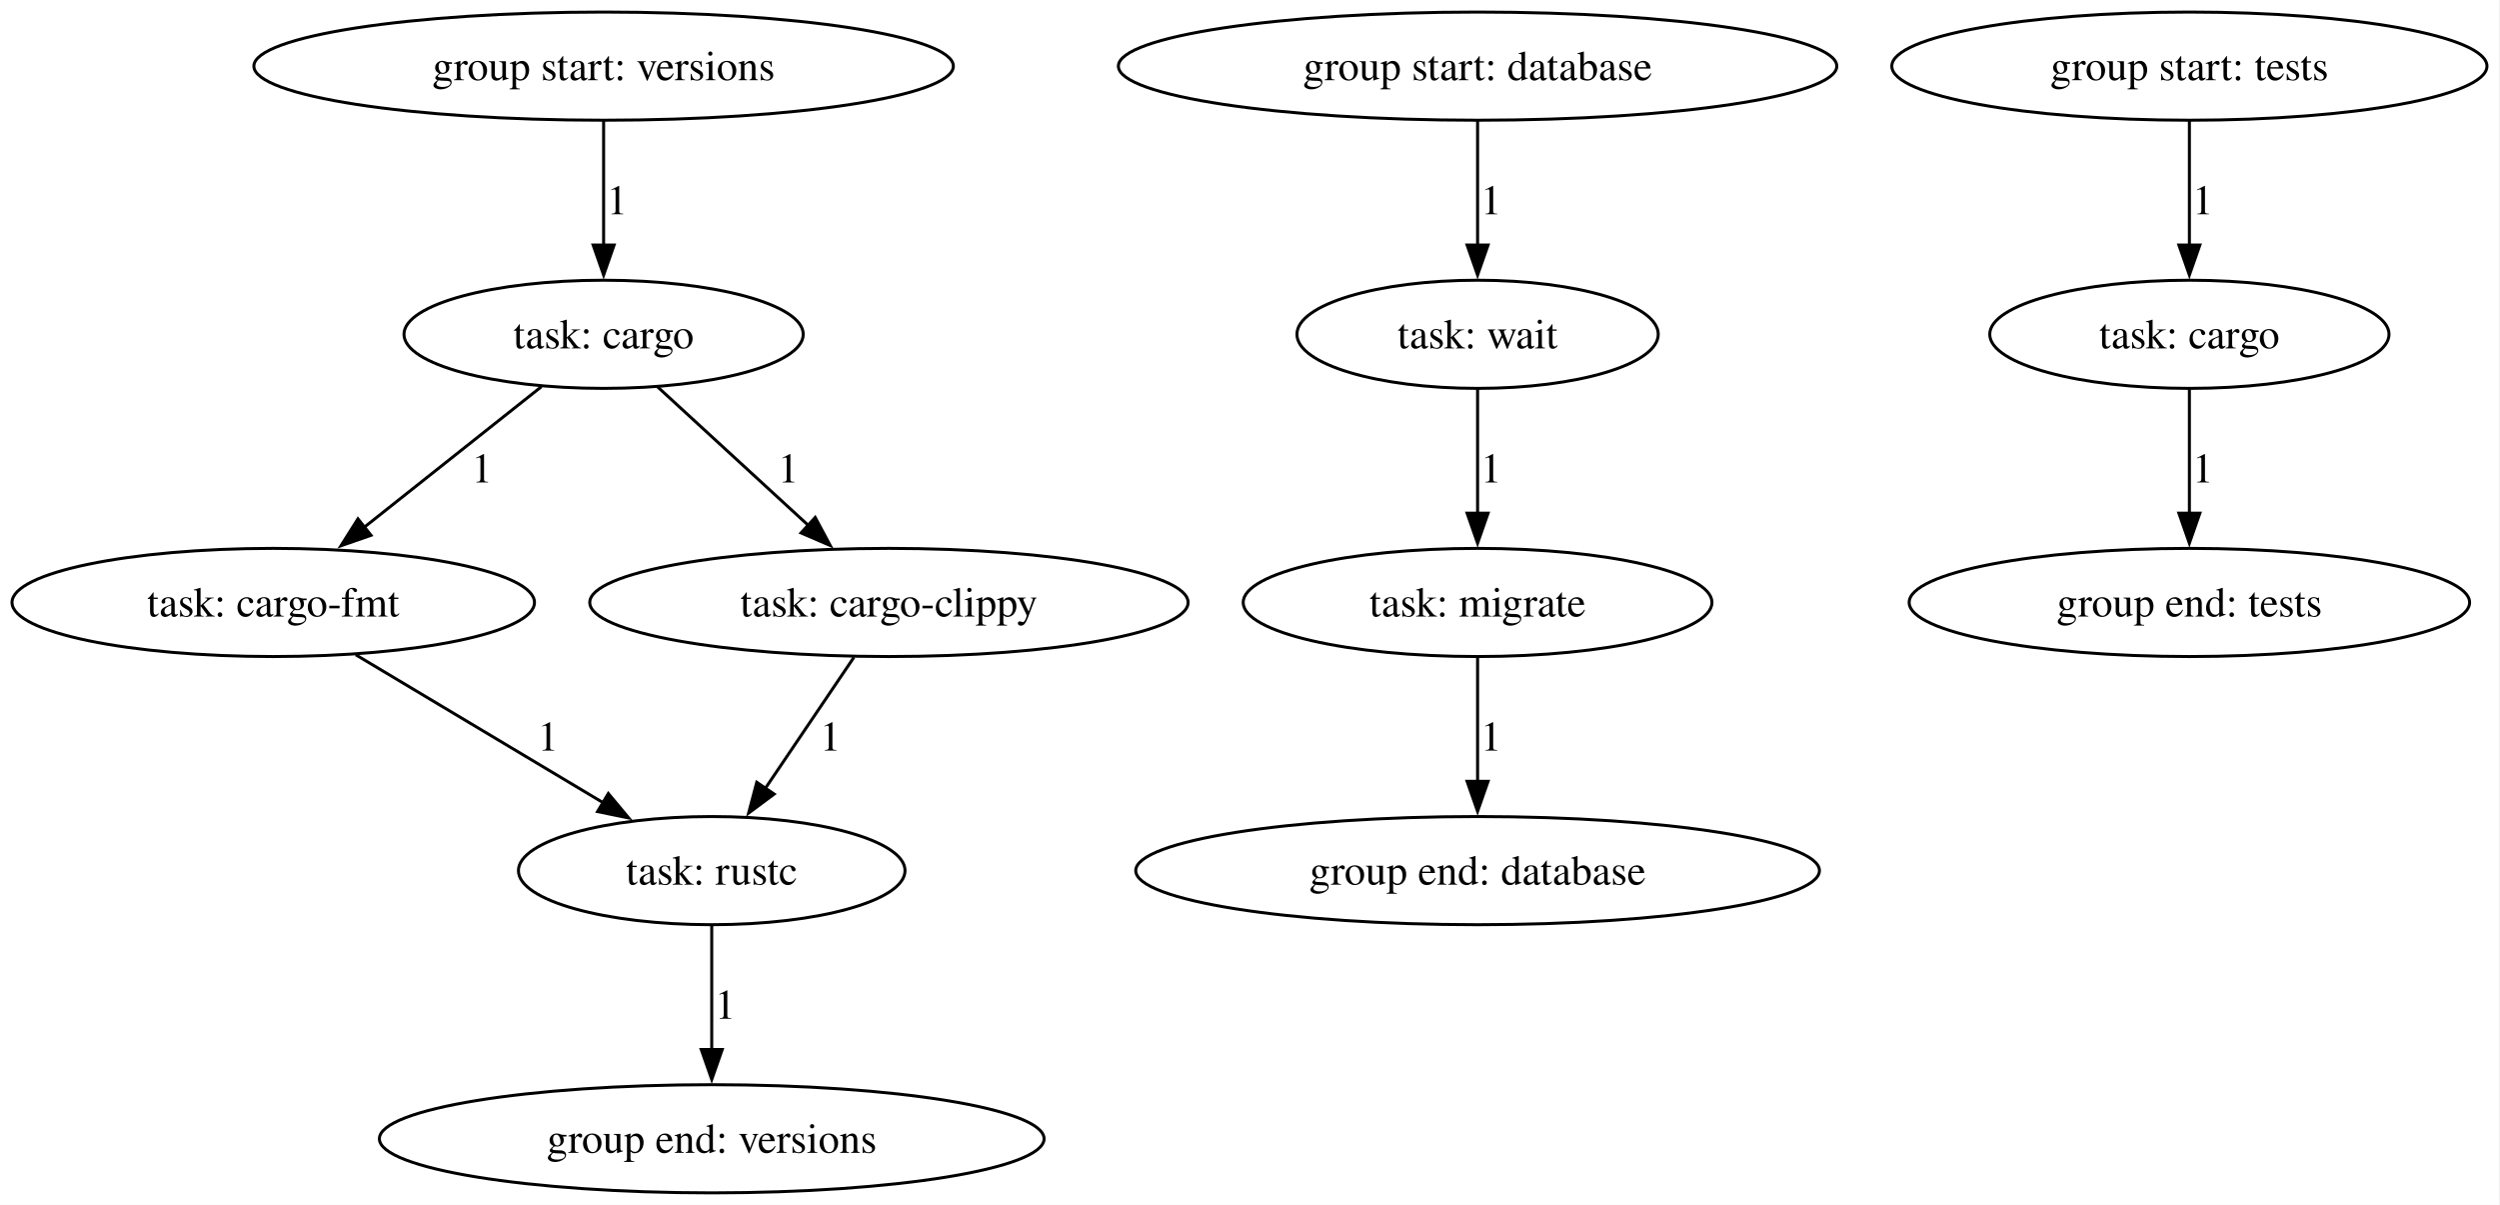
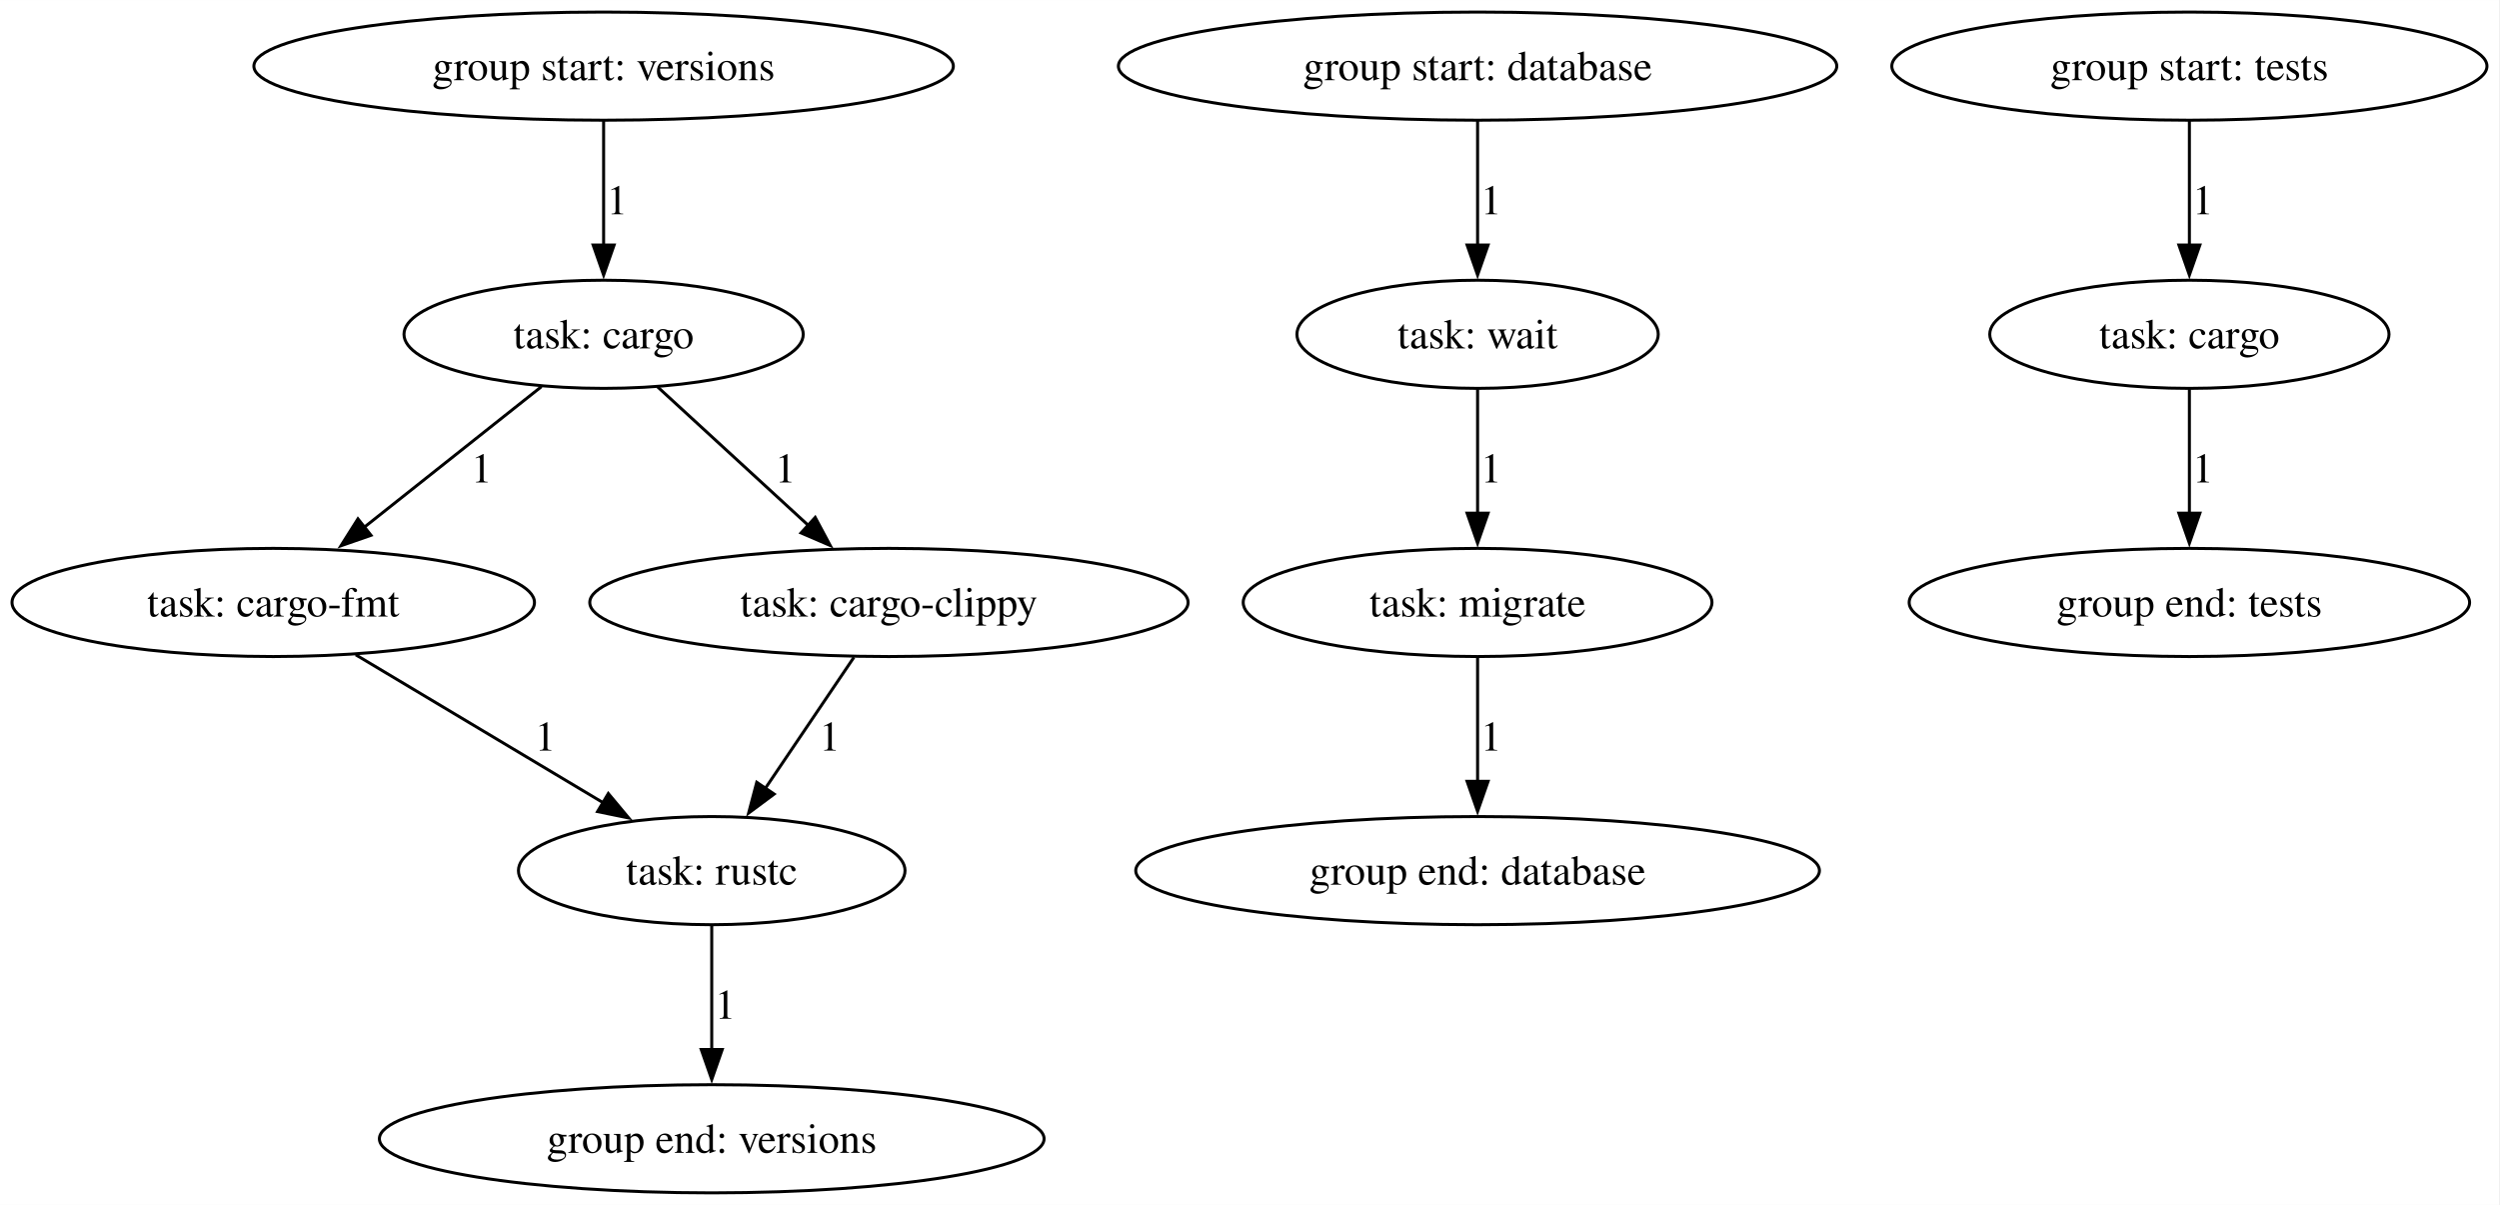
<svg xmlns="http://www.w3.org/2000/svg" width="832pt" height="401pt" viewBox="0.00 0.00 832.07 401.00">
  <g id="graph0" class="graph" transform="scale(1 1) rotate(0) translate(4 397)">
    <polygon fill="white" stroke="none" points="-4,4 -4,-397 828.07,-397 828.07,4 -4,4" />
    <g id="node1" class="node">
      <ellipse fill="none" stroke="black" cx="196.98" cy="-375" rx="116.45" ry="18" />
      <text text-anchor="middle" x="196.98" y="-370.32" font-family="Times,serif" font-size="14.00">group start: versions</text>
    </g>
    <g id="node3" class="node">
      <ellipse fill="none" stroke="black" cx="196.98" cy="-285.75" rx="66.47" ry="18" />
      <text text-anchor="middle" x="196.98" y="-281.07" font-family="Times,serif" font-size="14.00">task: cargo</text>
    </g>
    <g id="edge1" class="edge">
      <path fill="none" stroke="black" d="M196.98,-356.76C196.98,-344.93 196.98,-328.95 196.98,-315.25" />
      <polygon fill="black" stroke="black" points="200.48,-315.47 196.98,-305.47 193.48,-315.47 200.48,-315.47" />
      <text text-anchor="middle" x="201.48" y="-325.7" font-family="Times,serif" font-size="14.00">1</text>
    </g>
    <g id="node2" class="node">
      <ellipse fill="none" stroke="black" cx="232.98" cy="-18" rx="110.66" ry="18" />
      <text text-anchor="middle" x="232.98" y="-13.32" font-family="Times,serif" font-size="14.00">group end: versions</text>
    </g>
    <g id="node4" class="node">
      <ellipse fill="none" stroke="black" cx="86.98" cy="-196.5" rx="86.98" ry="18" />
      <text text-anchor="middle" x="86.98" y="-191.82" font-family="Times,serif" font-size="14.00">task: cargo-fmt</text>
    </g>
    <g id="edge3" class="edge">
      <path fill="none" stroke="black" d="M176.29,-268.34C159.61,-255.1 135.9,-236.3 117.11,-221.4" />
      <polygon fill="black" stroke="black" points="119.53,-218.85 109.52,-215.37 115.18,-224.33 119.53,-218.85" />
-       <text text-anchor="middle" x="156.48" y="-236.45" font-family="Times,serif" font-size="14.00">1</text>
+       <text text-anchor="middle" x="156.34" y="-236.45" font-family="Times,serif" font-size="14.00">1</text>
    </g>
    <g id="node5" class="node">
      <ellipse fill="none" stroke="black" cx="291.98" cy="-196.5" rx="99.61" ry="18" />
      <text text-anchor="middle" x="291.98" y="-191.82" font-family="Times,serif" font-size="14.00">task: cargo-clippy</text>
    </g>
    <g id="edge5" class="edge">
      <path fill="none" stroke="black" d="M214.85,-268.34C229,-255.34 248.99,-236.98 265.08,-222.21" />
      <polygon fill="black" stroke="black" points="267.43,-224.8 272.43,-215.46 262.7,-219.64 267.43,-224.8" />
-       <text text-anchor="middle" x="258.48" y="-236.45" font-family="Times,serif" font-size="14.00">1</text>
+       <text text-anchor="middle" x="257.49" y="-236.45" font-family="Times,serif" font-size="14.00">1</text>
    </g>
    <g id="node6" class="node">
      <ellipse fill="none" stroke="black" cx="232.98" cy="-107.25" rx="64.36" ry="18" />
      <text text-anchor="middle" x="232.98" y="-102.58" font-family="Times,serif" font-size="14.00">task: rustc</text>
    </g>
    <g id="edge4" class="edge">
      <path fill="none" stroke="black" d="M114.44,-179.09C137.78,-165.14 171.45,-145.02 196.95,-129.78" />
      <polygon fill="black" stroke="black" points="198.54,-132.91 205.33,-124.78 194.95,-126.9 198.54,-132.91" />
-       <text text-anchor="middle" x="178.48" y="-147.2" font-family="Times,serif" font-size="14.00">1</text>
+       <text text-anchor="middle" x="177.56" y="-147.2" font-family="Times,serif" font-size="14.00">1</text>
    </g>
    <g id="edge6" class="edge">
      <path fill="none" stroke="black" d="M280.33,-178.26C271.87,-165.75 260.27,-148.61 250.68,-134.42" />
      <polygon fill="black" stroke="black" points="253.76,-132.73 245.26,-126.41 247.97,-136.65 253.76,-132.73" />
-       <text text-anchor="middle" x="272.48" y="-147.2" font-family="Times,serif" font-size="14.00">1</text>
+       <text text-anchor="middle" x="272.27" y="-147.2" font-family="Times,serif" font-size="14.00">1</text>
    </g>
    <g id="edge2" class="edge">
      <path fill="none" stroke="black" d="M232.98,-89.01C232.98,-77.18 232.98,-61.2 232.98,-47.5" />
      <polygon fill="black" stroke="black" points="236.48,-47.72 232.98,-37.72 229.48,-47.72 236.48,-47.72" />
      <text text-anchor="middle" x="237.48" y="-57.95" font-family="Times,serif" font-size="14.00">1</text>
    </g>
    <g id="node7" class="node">
      <ellipse fill="none" stroke="black" cx="487.98" cy="-375" rx="119.6" ry="18" />
      <text text-anchor="middle" x="487.98" y="-370.32" font-family="Times,serif" font-size="14.00">group start: database</text>
    </g>
    <g id="node9" class="node">
      <ellipse fill="none" stroke="black" cx="487.98" cy="-285.75" rx="60.15" ry="18" />
      <text text-anchor="middle" x="487.98" y="-281.07" font-family="Times,serif" font-size="14.00">task: wait</text>
    </g>
    <g id="edge7" class="edge">
      <path fill="none" stroke="black" d="M487.98,-356.76C487.98,-344.93 487.98,-328.95 487.98,-315.25" />
      <polygon fill="black" stroke="black" points="491.48,-315.47 487.98,-305.47 484.48,-315.47 491.48,-315.47" />
      <text text-anchor="middle" x="492.48" y="-325.7" font-family="Times,serif" font-size="14.00">1</text>
    </g>
    <g id="node8" class="node">
      <ellipse fill="none" stroke="black" cx="487.98" cy="-107.25" rx="113.82" ry="18" />
      <text text-anchor="middle" x="487.98" y="-102.58" font-family="Times,serif" font-size="14.00">group end: database</text>
    </g>
    <g id="node10" class="node">
      <ellipse fill="none" stroke="black" cx="487.98" cy="-196.5" rx="78.04" ry="18" />
      <text text-anchor="middle" x="487.98" y="-191.82" font-family="Times,serif" font-size="14.00">task: migrate</text>
    </g>
    <g id="edge9" class="edge">
      <path fill="none" stroke="black" d="M487.98,-267.51C487.98,-255.68 487.98,-239.7 487.98,-226" />
      <polygon fill="black" stroke="black" points="491.48,-226.22 487.98,-216.22 484.48,-226.22 491.48,-226.22" />
      <text text-anchor="middle" x="492.48" y="-236.45" font-family="Times,serif" font-size="14.00">1</text>
    </g>
    <g id="edge8" class="edge">
      <path fill="none" stroke="black" d="M487.98,-178.26C487.98,-166.43 487.98,-150.45 487.98,-136.75" />
      <polygon fill="black" stroke="black" points="491.48,-136.97 487.98,-126.97 484.48,-136.97 491.48,-136.97" />
      <text text-anchor="middle" x="492.48" y="-147.2" font-family="Times,serif" font-size="14.00">1</text>
    </g>
    <g id="node11" class="node">
      <ellipse fill="none" stroke="black" cx="724.98" cy="-375" rx="99.08" ry="18" />
      <text text-anchor="middle" x="724.98" y="-370.32" font-family="Times,serif" font-size="14.00">group start: tests</text>
    </g>
    <g id="node13" class="node">
      <ellipse fill="none" stroke="black" cx="724.98" cy="-285.75" rx="66.47" ry="18" />
      <text text-anchor="middle" x="724.98" y="-281.07" font-family="Times,serif" font-size="14.00">task: cargo</text>
    </g>
    <g id="edge10" class="edge">
      <path fill="none" stroke="black" d="M724.98,-356.76C724.98,-344.93 724.98,-328.95 724.98,-315.25" />
      <polygon fill="black" stroke="black" points="728.48,-315.47 724.98,-305.47 721.48,-315.47 728.48,-315.47" />
      <text text-anchor="middle" x="729.48" y="-325.7" font-family="Times,serif" font-size="14.00">1</text>
    </g>
    <g id="node12" class="node">
      <ellipse fill="none" stroke="black" cx="724.98" cy="-196.5" rx="93.3" ry="18" />
      <text text-anchor="middle" x="724.98" y="-191.82" font-family="Times,serif" font-size="14.00">group end: tests</text>
    </g>
    <g id="edge11" class="edge">
      <path fill="none" stroke="black" d="M724.98,-267.51C724.98,-255.68 724.98,-239.7 724.98,-226" />
      <polygon fill="black" stroke="black" points="728.48,-226.22 724.98,-216.22 721.48,-226.22 728.48,-226.22" />
      <text text-anchor="middle" x="729.48" y="-236.45" font-family="Times,serif" font-size="14.00">1</text>
    </g>
  </g>
</svg>
